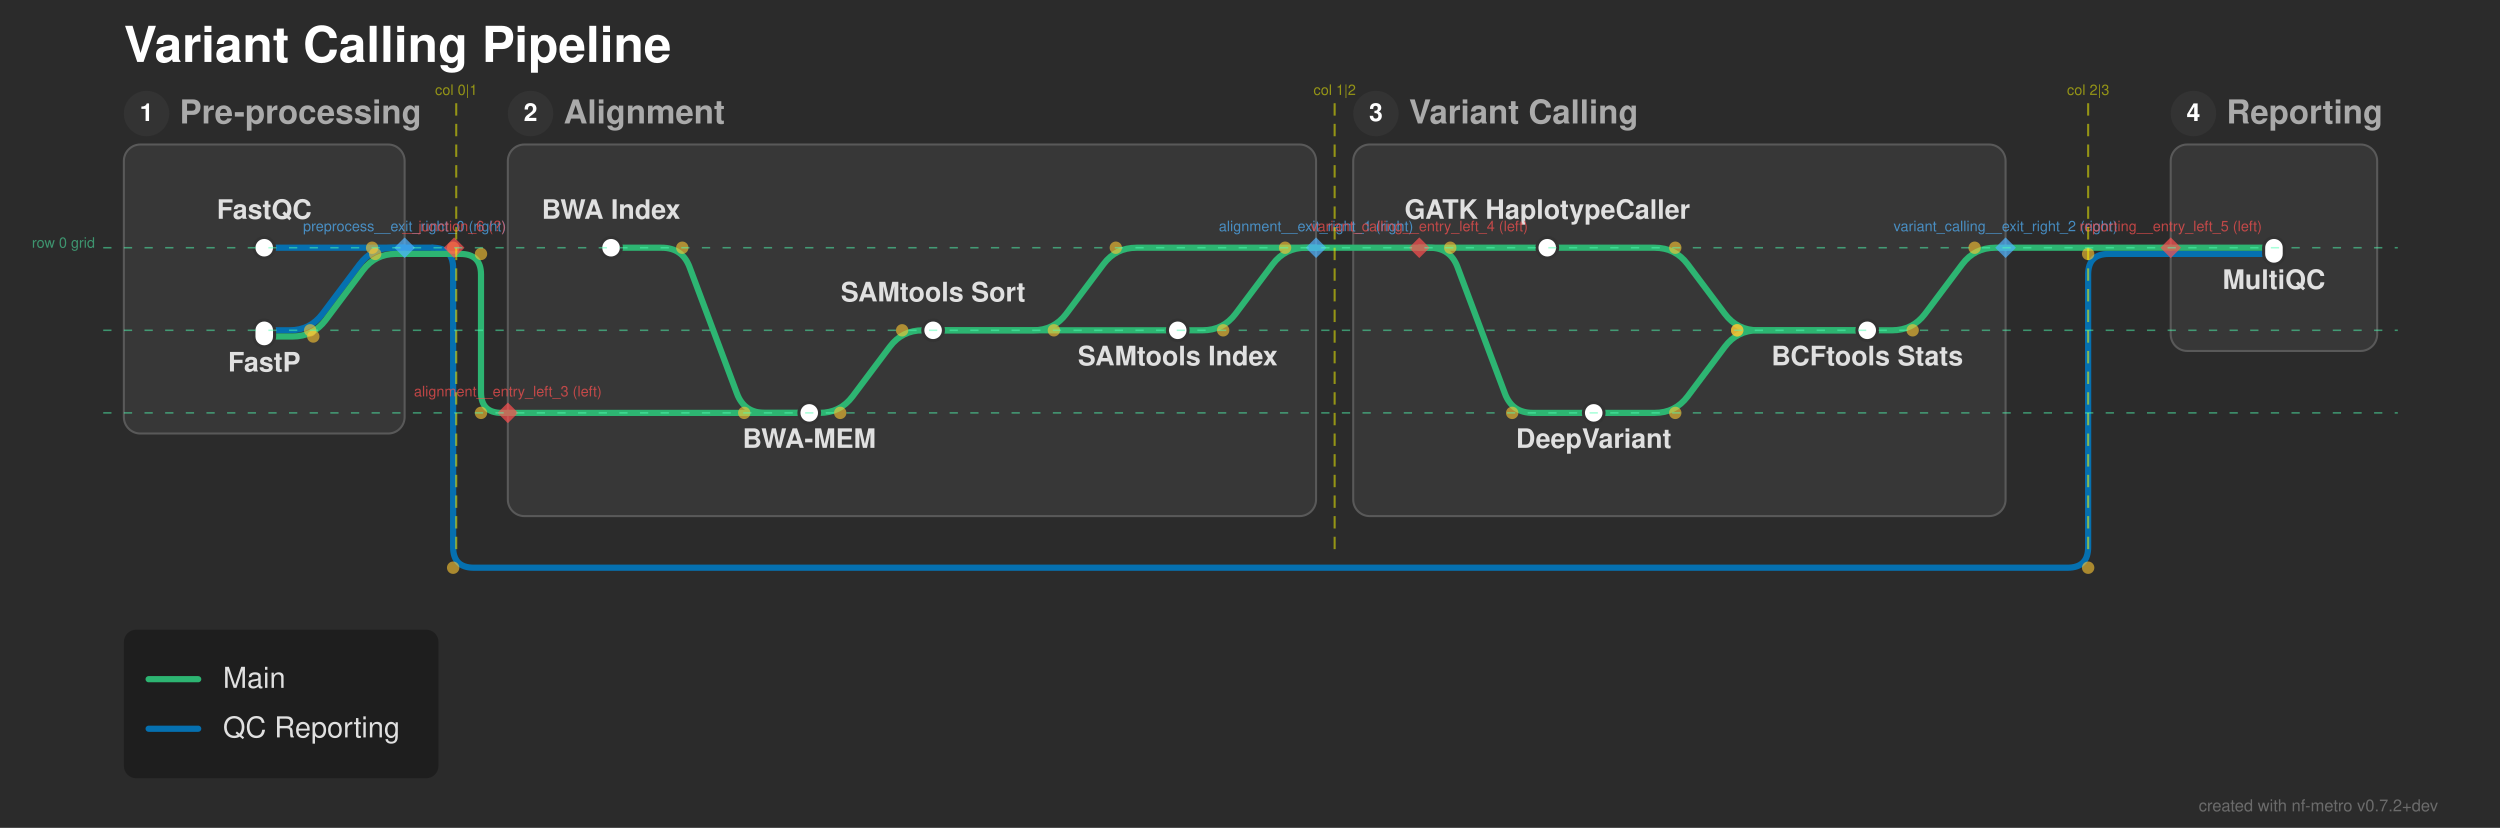
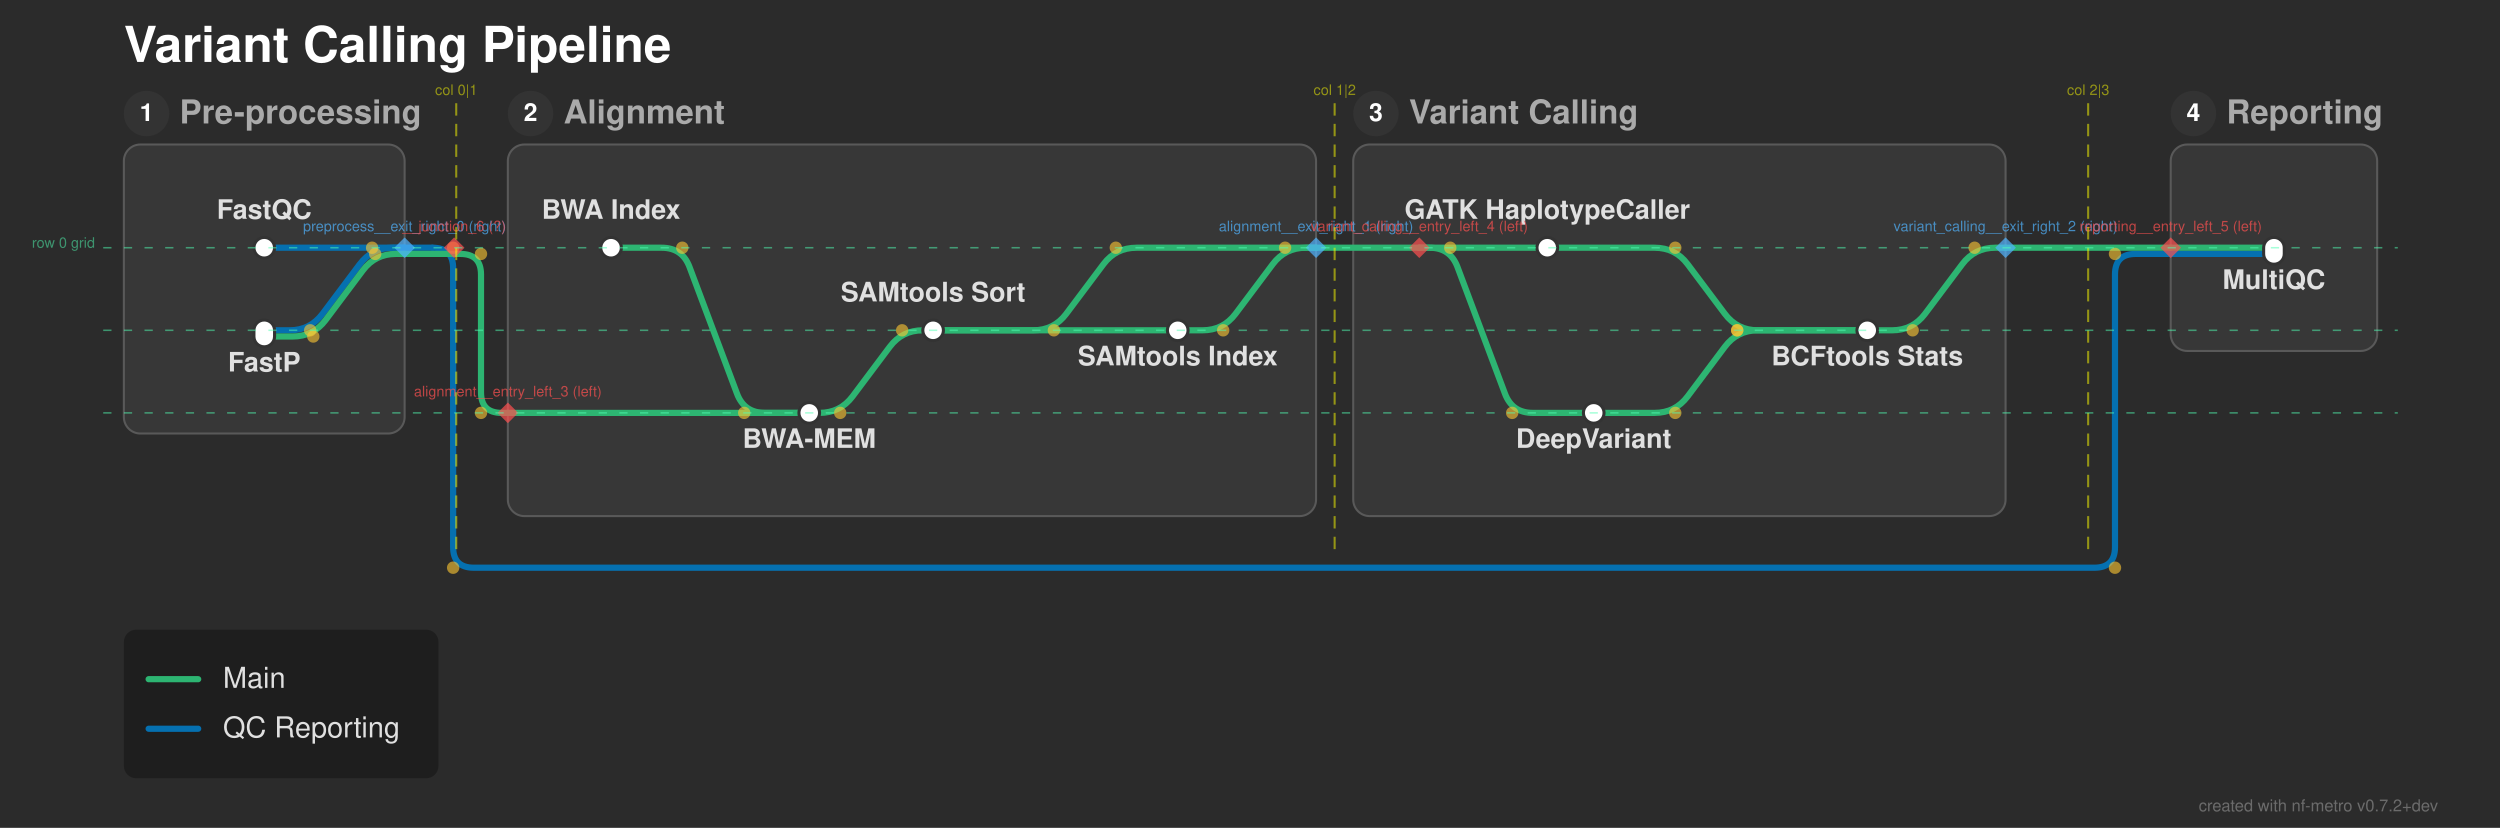
<svg xmlns="http://www.w3.org/2000/svg" width="1211" height="401" viewBox="0 0 1211 401">
  <defs>
</defs>
  <rect x="0" y="0" width="1211" height="401" fill="#2b2b2b" />
  <text x="60.0" y="30.0" font-size="24.0" fill="#ffffff" font-family="'Helvetica Neue', Helvetica, Arial, sans-serif" font-weight="bold" class="nf-metro-title">Variant Calling Pipeline</text>
  <rect x="60.0" y="70.0" width="136.0" height="140.0" rx="8" ry="8" fill="#373737" stroke="#595959" stroke-width="1.0" class="nf-metro-section-box" data-section-id="preprocess" data-section-lines="main,qc" />
  <circle cx="71.0" cy="55.0" r="11" fill="#333333" class="nf-metro-section-num-circle" data-section-id="preprocess" />
  <text x="71.0" y="55.0" font-size="12" fill="#ffffff" font-family="'Helvetica Neue', Helvetica, Arial, sans-serif" font-weight="bold" text-anchor="middle" dy="0.3em" data-section-id="preprocess">1</text>
  <text x="87.0" y="55.0" font-size="16.0" fill="#aaaaaa" font-family="'Helvetica Neue', Helvetica, Arial, sans-serif" font-weight="bold" dy="0.3em" class="nf-metro-section-label" data-section-id="preprocess">Pre-processing</text>
  <rect x="246.0" y="70.0" width="391.5" height="180.0" rx="8" ry="8" fill="#373737" stroke="#595959" stroke-width="1.0" class="nf-metro-section-box" data-section-id="alignment" data-section-lines="main" />
  <circle cx="257.0" cy="55.0" r="11" fill="#333333" class="nf-metro-section-num-circle" data-section-id="alignment" />
  <text x="257.0" y="55.0" font-size="12" fill="#ffffff" font-family="'Helvetica Neue', Helvetica, Arial, sans-serif" font-weight="bold" text-anchor="middle" dy="0.3em" data-section-id="alignment">2</text>
  <text x="273.0" y="55.0" font-size="16.0" fill="#aaaaaa" font-family="'Helvetica Neue', Helvetica, Arial, sans-serif" font-weight="bold" dy="0.3em" class="nf-metro-section-label" data-section-id="alignment">Alignment</text>
  <rect x="655.5" y="70.0" width="316.0" height="180.0" rx="8" ry="8" fill="#373737" stroke="#595959" stroke-width="1.0" class="nf-metro-section-box" data-section-id="variant_calling" data-section-lines="main" />
  <circle cx="666.5" cy="55.0" r="11" fill="#333333" class="nf-metro-section-num-circle" data-section-id="variant_calling" />
  <text x="666.5" y="55.0" font-size="12" fill="#ffffff" font-family="'Helvetica Neue', Helvetica, Arial, sans-serif" font-weight="bold" text-anchor="middle" dy="0.3em" data-section-id="variant_calling">3</text>
  <text x="682.5" y="55.0" font-size="16.0" fill="#aaaaaa" font-family="'Helvetica Neue', Helvetica, Arial, sans-serif" font-weight="bold" dy="0.3em" class="nf-metro-section-label" data-section-id="variant_calling">Variant Calling</text>
  <rect x="1051.5" y="70.0" width="100.0" height="100.0" rx="8" ry="8" fill="#373737" stroke="#595959" stroke-width="1.0" class="nf-metro-section-box" data-section-id="reporting" data-section-lines="main,qc" />
  <circle cx="1062.5" cy="55.0" r="11" fill="#333333" class="nf-metro-section-num-circle" data-section-id="reporting" />
  <text x="1062.5" y="55.0" font-size="12" fill="#ffffff" font-family="'Helvetica Neue', Helvetica, Arial, sans-serif" font-weight="bold" text-anchor="middle" dy="0.3em" data-section-id="reporting">4</text>
  <text x="1078.5" y="55.0" font-size="16.0" fill="#aaaaaa" font-family="'Helvetica Neue', Helvetica, Arial, sans-serif" font-weight="bold" dy="0.3em" class="nf-metro-section-label" data-section-id="reporting">Reporting</text>
  <path d="M128.0,120.0 L196.0,120.0" stroke="#0570b0" stroke-width="3.0" stroke-linecap="round" class="metro-line-qc" data-line-id="qc" />
  <path d="M1051.5,123.0 L1101.5,123.0" stroke="#0570b0" stroke-width="3.0" stroke-linecap="round" class="metro-line-qc" data-line-id="qc" />
  <path d="M128.0,160.0 L140.25,160.0 Q150.25,160.0,156.25,152.0 L174.25,128.0 Q180.25,120.0,190.25,120.0 L196.0,120.0" stroke="#0570b0" stroke-width="3.0" fill="none" stroke-linecap="round" stroke-linejoin="round" class="metro-line-qc" data-line-id="qc" />
  <path d="M196.0,120.0 L209.5,120.0" stroke="#0570b0" stroke-width="3.0" stroke-linecap="round" class="metro-line-qc" data-line-id="qc" />
-   <path d="M209.5,120.0 L209.5,120.0 Q219.5,120.0,219.5,130.0 L219.5,265.0 Q219.5,275.0,229.5,275.0 L1001.5,275.0 Q1011.5,275.0,1011.5,265.0 L1011.5,133.0 Q1011.5,123.0,1021.5,123.0 L1051.5,123.0" stroke="#0570b0" stroke-width="3.0" fill="none" stroke-linecap="round" stroke-linejoin="round" class="metro-line-qc" data-line-id="qc" />
+   <path d="M209.5,120.0 L209.5,120.0 Q219.5,120.0,219.5,130.0 L219.5,265.0 Q219.5,275.0,229.5,275.0 L1014.5,275.0 Q1024.5,275.0,1024.5,265.0 L1024.5,133.0 Q1024.5,123.0,1034.5,123.0 L1051.5,123.0" stroke="#0570b0" stroke-width="3.0" fill="none" stroke-linecap="round" stroke-linejoin="round" class="metro-line-qc" data-line-id="qc" />
  <path d="M296.0,120.0 L320.5,120.0 Q330.5,120.0,334.011,129.363 L356.989,190.637 Q360.5,200.0,370.5,200.0 L392.0,200.0" stroke="#2db572" stroke-width="3.0" fill="none" stroke-linecap="round" stroke-linejoin="round" class="metro-line-main" data-line-id="main" />
  <path d="M392.0,200.0 L397.0,200.0 Q407.0,200.0,413.0,192.0 L431.0,168.0 Q437.0,160.0,447.0,160.0 L452.0,160.0" stroke="#2db572" stroke-width="3.0" fill="none" stroke-linecap="round" stroke-linejoin="round" class="metro-line-main" data-line-id="main" />
  <path d="M452.0,160.0 L570.5,160.0" stroke="#2db572" stroke-width="3.0" stroke-linecap="round" class="metro-line-main" data-line-id="main" />
  <path d="M749.5,120.0 L801.5,120.0 Q811.5,120.0,817.5,128.0 L835.5,152.0 Q841.5,160.0,851.5,160.0 L904.5,160.0" stroke="#2db572" stroke-width="3.0" fill="none" stroke-linecap="round" stroke-linejoin="round" class="metro-line-main" data-line-id="main" />
  <path d="M772.0,200.0 L801.5,200.0 Q811.5,200.0,817.5,192.0 L835.5,168.0 Q841.5,160.0,851.5,160.0 L904.5,160.0" stroke="#2db572" stroke-width="3.0" fill="none" stroke-linecap="round" stroke-linejoin="round" class="metro-line-main" data-line-id="main" />
  <path d="M128.0,163.0 L141.75,163.0 Q151.75,163.0,157.75,155.0 L175.75,131.0 Q181.75,123.0,191.75,123.0 L196.0,123.0" stroke="#2db572" stroke-width="3.0" fill="none" stroke-linecap="round" stroke-linejoin="round" class="metro-line-main" data-line-id="main" />
  <path d="M246.0,200.0 L392.0,200.0" stroke="#2db572" stroke-width="3.0" stroke-linecap="round" class="metro-line-main" data-line-id="main" />
  <path d="M452.0,160.0 L500.5,160.0 Q510.5,160.0,516.5,152.0 L534.5,128.0 Q540.5,120.0,550.5,120.0 L637.5,120.0" stroke="#2db572" stroke-width="3.0" fill="none" stroke-linecap="round" stroke-linejoin="round" class="metro-line-main" data-line-id="main" />
  <path d="M687.5,120.0 L749.5,120.0" stroke="#2db572" stroke-width="3.0" stroke-linecap="round" class="metro-line-main" data-line-id="main" />
  <path d="M687.5,120.0 L692.5,120.0 Q702.5,120.0,706.011,129.363 L728.989,190.637 Q732.5,200.0,742.5,200.0 L772.0,200.0" stroke="#2db572" stroke-width="3.0" fill="none" stroke-linecap="round" stroke-linejoin="round" class="metro-line-main" data-line-id="main" />
  <path d="M570.5,160.0 L582.5,160.0 Q592.5,160.0,598.5,152.0 L616.5,128.0 Q622.5,120.0,632.5,120.0 L637.5,120.0" stroke="#2db572" stroke-width="3.0" fill="none" stroke-linecap="round" stroke-linejoin="round" class="metro-line-main" data-line-id="main" />
  <path d="M904.5,160.0 L916.5,160.0 Q926.5,160.0,932.5,152.0 L950.5,128.0 Q956.5,120.0,966.5,120.0 L971.5,120.0" stroke="#2db572" stroke-width="3.0" fill="none" stroke-linecap="round" stroke-linejoin="round" class="metro-line-main" data-line-id="main" />
  <path d="M1051.5,120.0 L1101.5,120.0" stroke="#2db572" stroke-width="3.0" stroke-linecap="round" class="metro-line-main" data-line-id="main" />
  <path d="M196.0,123.0 L223.0,123.0" stroke="#2db572" stroke-width="3.0" stroke-linecap="round" class="metro-line-main" data-line-id="main" />
  <path d="M223.0,123.0 L223.0,123.0 Q233.0,123.0,233.0,133.0 L233.0,190.0 Q233.0,200.0,243.0,200.0 L246.0,200.0" stroke="#2db572" stroke-width="3.0" fill="none" stroke-linecap="round" stroke-linejoin="round" class="metro-line-main" data-line-id="main" />
  <path d="M637.5,120.0 L687.5,120.0" stroke="#2db572" stroke-width="3.0" stroke-linecap="round" class="metro-line-main" data-line-id="main" />
  <path d="M971.5,120.0 L1051.5,120.0" stroke="#2db572" stroke-width="3.0" stroke-linecap="round" class="metro-line-main" data-line-id="main" />
  <rect x="123.0" y="115.0" width="10.0" height="10.0" rx="5.0" ry="5.0" fill="#ffffff" stroke="#333333" stroke-width="1.5" class="nf-metro-station" data-station-id="fastqc" data-station-lines="qc" data-station-label="FastQC" data-section-id="preprocess" data-section-name="Pre-processing" />
  <rect x="123.0" y="155.0" width="10.0" height="13.0" rx="5.0" ry="5.0" fill="#ffffff" stroke="#333333" stroke-width="1.5" class="nf-metro-station" data-station-id="fastp" data-station-lines="main,qc" data-station-label="FastP" data-section-id="preprocess" data-section-name="Pre-processing" />
  <rect x="291.0" y="115.0" width="10.0" height="10.0" rx="5.0" ry="5.0" fill="#ffffff" stroke="#333333" stroke-width="1.5" class="nf-metro-station" data-station-id="bwa_index" data-station-lines="main" data-station-label="BWA Index" data-section-id="alignment" data-section-name="Alignment" />
  <rect x="387.0" y="195.0" width="10.0" height="10.0" rx="5.0" ry="5.0" fill="#ffffff" stroke="#333333" stroke-width="1.5" class="nf-metro-station" data-station-id="bwa_mem" data-station-lines="main" data-station-label="BWA-MEM" data-section-id="alignment" data-section-name="Alignment" />
  <rect x="447.0" y="155.0" width="10.0" height="10.0" rx="5.0" ry="5.0" fill="#ffffff" stroke="#333333" stroke-width="1.5" class="nf-metro-station" data-station-id="samtools_sort" data-station-lines="main" data-station-label="SAMtools Sort" data-section-id="alignment" data-section-name="Alignment" />
  <rect x="565.5" y="155.0" width="10.0" height="10.0" rx="5.0" ry="5.0" fill="#ffffff" stroke="#333333" stroke-width="1.5" class="nf-metro-station" data-station-id="samtools_index" data-station-lines="main" data-station-label="SAMtools Index" data-section-id="alignment" data-section-name="Alignment" />
  <rect x="744.5" y="115.0" width="10.0" height="10.0" rx="5.0" ry="5.0" fill="#ffffff" stroke="#333333" stroke-width="1.5" class="nf-metro-station" data-station-id="gatk" data-station-lines="main" data-station-label="GATK HaplotypeCaller" data-section-id="variant_calling" data-section-name="Variant Calling" />
  <rect x="767.0" y="195.0" width="10.0" height="10.0" rx="5.0" ry="5.0" fill="#ffffff" stroke="#333333" stroke-width="1.5" class="nf-metro-station" data-station-id="deepvariant" data-station-lines="main" data-station-label="DeepVariant" data-section-id="variant_calling" data-section-name="Variant Calling" />
  <rect x="899.5" y="155.0" width="10.0" height="10.0" rx="5.0" ry="5.0" fill="#ffffff" stroke="#333333" stroke-width="1.5" class="nf-metro-station" data-station-id="bcftools" data-station-lines="main" data-station-label="BCFtools Stats" data-section-id="variant_calling" data-section-name="Variant Calling" />
  <rect x="1096.5" y="115.0" width="10.0" height="13.0" rx="5.0" ry="5.0" fill="#ffffff" stroke="#333333" stroke-width="1.5" class="nf-metro-station" data-station-id="multiqc" data-station-lines="main,qc" data-station-label="MultiQC" data-section-id="reporting" data-section-name="Reporting" />
  <text x="296.0" y="106.0" font-size="13.0" fill="#e0e0e0" font-family="'Helvetica Neue', Helvetica, Arial, sans-serif" font-weight="bold" text-anchor="middle" dominant-baseline="auto" data-station-id="bwa_index" class="nf-metro-station-label">BWA Index</text>
  <text x="749.5" y="106.0" font-size="13.0" fill="#e0e0e0" font-family="'Helvetica Neue', Helvetica, Arial, sans-serif" font-weight="bold" text-anchor="middle" dominant-baseline="auto" data-station-id="gatk" class="nf-metro-station-label">GATK HaplotypeCaller</text>
  <text x="772.0" y="211.0" font-size="13.0" fill="#e0e0e0" font-family="'Helvetica Neue', Helvetica, Arial, sans-serif" font-weight="bold" text-anchor="middle" dominant-baseline="hanging" data-station-id="deepvariant" class="nf-metro-station-label">DeepVariant</text>
  <text x="128.0" y="106.0" font-size="13.0" fill="#e0e0e0" font-family="'Helvetica Neue', Helvetica, Arial, sans-serif" font-weight="bold" text-anchor="middle" dominant-baseline="auto" data-station-id="fastqc" class="nf-metro-station-label">FastQC</text>
  <text x="1101.5" y="134.0" font-size="13.0" fill="#e0e0e0" font-family="'Helvetica Neue', Helvetica, Arial, sans-serif" font-weight="bold" text-anchor="middle" dominant-baseline="hanging" data-station-id="multiqc" class="nf-metro-station-label">MultiQC</text>
  <text x="128.0" y="174.0" font-size="13.0" fill="#e0e0e0" font-family="'Helvetica Neue', Helvetica, Arial, sans-serif" font-weight="bold" text-anchor="middle" dominant-baseline="hanging" data-station-id="fastp" class="nf-metro-station-label">FastP</text>
  <text x="904.5" y="171.0" font-size="13.0" fill="#e0e0e0" font-family="'Helvetica Neue', Helvetica, Arial, sans-serif" font-weight="bold" text-anchor="middle" dominant-baseline="hanging" data-station-id="bcftools" class="nf-metro-station-label">BCFtools Stats</text>
  <text x="392.0" y="211.0" font-size="13.0" fill="#e0e0e0" font-family="'Helvetica Neue', Helvetica, Arial, sans-serif" font-weight="bold" text-anchor="middle" dominant-baseline="hanging" data-station-id="bwa_mem" class="nf-metro-station-label">BWA-MEM</text>
  <text x="452.0" y="146.0" font-size="13.0" fill="#e0e0e0" font-family="'Helvetica Neue', Helvetica, Arial, sans-serif" font-weight="bold" text-anchor="middle" dominant-baseline="auto" data-station-id="samtools_sort" class="nf-metro-station-label">SAMtools Sort</text>
  <text x="570.5" y="171.0" font-size="13.0" fill="#e0e0e0" font-family="'Helvetica Neue', Helvetica, Arial, sans-serif" font-weight="bold" text-anchor="middle" dominant-baseline="hanging" data-station-id="samtools_index" class="nf-metro-station-label">SAMtools Index</text>
  <circle cx="330.5" cy="120.0" r="3.0" fill="rgba(255, 200, 50, 0.6)" />
  <circle cx="360.5" cy="200.0" r="3.0" fill="rgba(255, 200, 50, 0.6)" />
  <circle cx="407.0" cy="200.0" r="3.0" fill="rgba(255, 200, 50, 0.6)" />
  <circle cx="437.0" cy="160.0" r="3.0" fill="rgba(255, 200, 50, 0.6)" />
  <circle cx="811.5" cy="120.0" r="3.0" fill="rgba(255, 200, 50, 0.6)" />
  <circle cx="841.5" cy="160.0" r="3.0" fill="rgba(255, 200, 50, 0.6)" />
  <circle cx="811.5" cy="200.0" r="3.0" fill="rgba(255, 200, 50, 0.6)" />
  <circle cx="841.5" cy="160.0" r="3.0" fill="rgba(255, 200, 50, 0.6)" />
  <circle cx="151.75" cy="163.0" r="3.0" fill="rgba(255, 200, 50, 0.6)" />
  <circle cx="181.75" cy="123.0" r="3.0" fill="rgba(255, 200, 50, 0.6)" />
  <circle cx="510.5" cy="160.0" r="3.0" fill="rgba(255, 200, 50, 0.6)" />
  <circle cx="540.5" cy="120.0" r="3.0" fill="rgba(255, 200, 50, 0.6)" />
  <circle cx="702.5" cy="120.0" r="3.0" fill="rgba(255, 200, 50, 0.6)" />
  <circle cx="732.5" cy="200.0" r="3.0" fill="rgba(255, 200, 50, 0.6)" />
  <circle cx="592.5" cy="160.0" r="3.0" fill="rgba(255, 200, 50, 0.6)" />
  <circle cx="622.5" cy="120.0" r="3.0" fill="rgba(255, 200, 50, 0.6)" />
  <circle cx="926.5" cy="160.0" r="3.0" fill="rgba(255, 200, 50, 0.6)" />
  <circle cx="956.5" cy="120.0" r="3.0" fill="rgba(255, 200, 50, 0.6)" />
  <circle cx="150.25" cy="160.0" r="3.0" fill="rgba(255, 200, 50, 0.6)" />
  <circle cx="180.25" cy="120.0" r="3.0" fill="rgba(255, 200, 50, 0.6)" />
  <circle cx="233.0" cy="123.0" r="3.0" fill="rgba(255, 200, 50, 0.6)" />
  <circle cx="233.0" cy="200.0" r="3.0" fill="rgba(255, 200, 50, 0.6)" />
  <circle cx="219.5" cy="120.0" r="3.0" fill="rgba(255, 200, 50, 0.6)" />
  <circle cx="219.5" cy="275.0" r="3.0" fill="rgba(255, 200, 50, 0.6)" />
-   <circle cx="1011.5" cy="275.0" r="3.0" fill="rgba(255, 200, 50, 0.6)" />
-   <circle cx="1011.5" cy="123.0" r="3.0" fill="rgba(255, 200, 50, 0.6)" />
+   <circle cx="1024.5" cy="275.0" r="3.0" fill="rgba(255, 200, 50, 0.6)" />
+   <circle cx="1024.5" cy="123.0" r="3.0" fill="rgba(255, 200, 50, 0.6)" />
  <path d="M196.0,115.0 L201.0,120.0 L196.0,125.0 L191.0,120.0 Z" fill="rgba(80, 180, 255, 0.7)" stroke="none" />
  <text x="196.0" y="112.0" font-size="7" fill="rgba(80, 180, 255, 0.7)" font-family="'Helvetica Neue', Helvetica, Arial, sans-serif" text-anchor="middle" dominant-baseline="auto">preprocess__exit_right_0 (right)</text>
  <path d="M637.5,115.0 L642.5,120.0 L637.5,125.0 L632.5,120.0 Z" fill="rgba(80, 180, 255, 0.7)" stroke="none" />
  <text x="637.5" y="112.0" font-size="7" fill="rgba(80, 180, 255, 0.7)" font-family="'Helvetica Neue', Helvetica, Arial, sans-serif" text-anchor="middle" dominant-baseline="auto">alignment__exit_right_1 (right)</text>
  <path d="M971.5,115.0 L976.5,120.0 L971.5,125.0 L966.5,120.0 Z" fill="rgba(80, 180, 255, 0.7)" stroke="none" />
  <text x="971.5" y="112.0" font-size="7" fill="rgba(80, 180, 255, 0.7)" font-family="'Helvetica Neue', Helvetica, Arial, sans-serif" text-anchor="middle" dominant-baseline="auto">variant_calling__exit_right_2 (right)</text>
  <path d="M246.0,195.0 L251.0,200.0 L246.0,205.0 L241.0,200.0 Z" fill="rgba(255, 80, 80, 0.7)" stroke="none" />
  <text x="246.0" y="192.0" font-size="7" fill="rgba(255, 80, 80, 0.7)" font-family="'Helvetica Neue', Helvetica, Arial, sans-serif" text-anchor="middle" dominant-baseline="auto">alignment__entry_left_3 (left)</text>
  <path d="M687.5,115.0 L692.5,120.0 L687.5,125.0 L682.5,120.0 Z" fill="rgba(255, 80, 80, 0.7)" stroke="none" />
  <text x="687.5" y="112.0" font-size="7" fill="rgba(255, 80, 80, 0.7)" font-family="'Helvetica Neue', Helvetica, Arial, sans-serif" text-anchor="middle" dominant-baseline="auto">variant_calling__entry_left_4 (left)</text>
  <path d="M1051.5,115.0 L1056.5,120.0 L1051.5,125.0 L1046.5,120.0 Z" fill="rgba(255, 80, 80, 0.7)" stroke="none" />
  <text x="1051.5" y="112.0" font-size="7" fill="rgba(255, 80, 80, 0.7)" font-family="'Helvetica Neue', Helvetica, Arial, sans-serif" text-anchor="middle" dominant-baseline="auto">reporting__entry_left_5 (left)</text>
  <path d="M220.0,115.0 L225.0,120.0 L220.0,125.0 L215.0,120.0 Z" fill="rgba(255, 80, 80, 0.7)" stroke="none" />
  <text x="220.0" y="112.0" font-size="7" fill="rgba(255, 80, 80, 0.7)" font-family="'Helvetica Neue', Helvetica, Arial, sans-serif" text-anchor="middle" dominant-baseline="auto">__junction_6 (?)</text>
  <path d="M221.0,50.0 L221.0,270.0" stroke="rgba(255, 255, 0, 0.5)" stroke-width="1" stroke-dasharray="6,4" />
  <text x="221.0" y="46.0" font-size="7" fill="rgba(255, 255, 0, 0.5)" font-family="'Helvetica Neue', Helvetica, Arial, sans-serif" text-anchor="middle">col 0|1</text>
  <path d="M646.5,50.0 L646.5,270.0" stroke="rgba(255, 255, 0, 0.5)" stroke-width="1" stroke-dasharray="6,4" />
  <text x="646.5" y="46.0" font-size="7" fill="rgba(255, 255, 0, 0.5)" font-family="'Helvetica Neue', Helvetica, Arial, sans-serif" text-anchor="middle">col 1|2</text>
  <path d="M1011.5,50.0 L1011.5,270.0" stroke="rgba(255, 255, 0, 0.5)" stroke-width="1" stroke-dasharray="6,4" />
  <text x="1011.5" y="46.0" font-size="7" fill="rgba(255, 255, 0, 0.5)" font-family="'Helvetica Neue', Helvetica, Arial, sans-serif" text-anchor="middle">col 2|3</text>
  <path d="M50.0,120.0 L1161.5,120.0" stroke="rgba(80, 255, 180, 0.5)" stroke-width="0.75" stroke-dasharray="4,6" />
  <text x="46.0" y="120.0" font-size="7" fill="rgba(80, 255, 180, 0.5)" font-family="'Helvetica Neue', Helvetica, Arial, sans-serif" text-anchor="end">row 0 grid</text>
  <path d="M50.0,160.0 L1161.5,160.0" stroke="rgba(80, 255, 180, 0.5)" stroke-width="0.75" stroke-dasharray="4,6" />
  <path d="M50.0,200.0 L1161.5,200.0" stroke="rgba(80, 255, 180, 0.5)" stroke-width="0.75" stroke-dasharray="4,6" />
  <rect x="60.0" y="305.0" width="152.4" height="72.0" rx="6" ry="6" fill="rgba(0, 0, 0, 0.3)" />
  <path d="M72.0,329.0 L96.0,329.0" stroke="#2db572" stroke-width="3.0" stroke-linecap="round" />
  <text x="108.0" y="329.0" font-size="14.0" fill="#e0e0e0" font-family="'Helvetica Neue', Helvetica, Arial, sans-serif" dy="0.3em">Main</text>
  <path d="M72.0,353.0 L96.0,353.0" stroke="#0570b0" stroke-width="3.0" stroke-linecap="round" />
  <text x="108.0" y="353.0" font-size="14.0" fill="#e0e0e0" font-family="'Helvetica Neue', Helvetica, Arial, sans-serif" dy="0.3em">QC Reporting</text>
  <text x="1181.0" y="393.0" font-size="8" fill="rgba(150, 150, 150, 0.6)" font-family="'Helvetica Neue', Helvetica, Arial, sans-serif" text-anchor="end">created with nf-metro v0.7.2+dev</text>
</svg>
